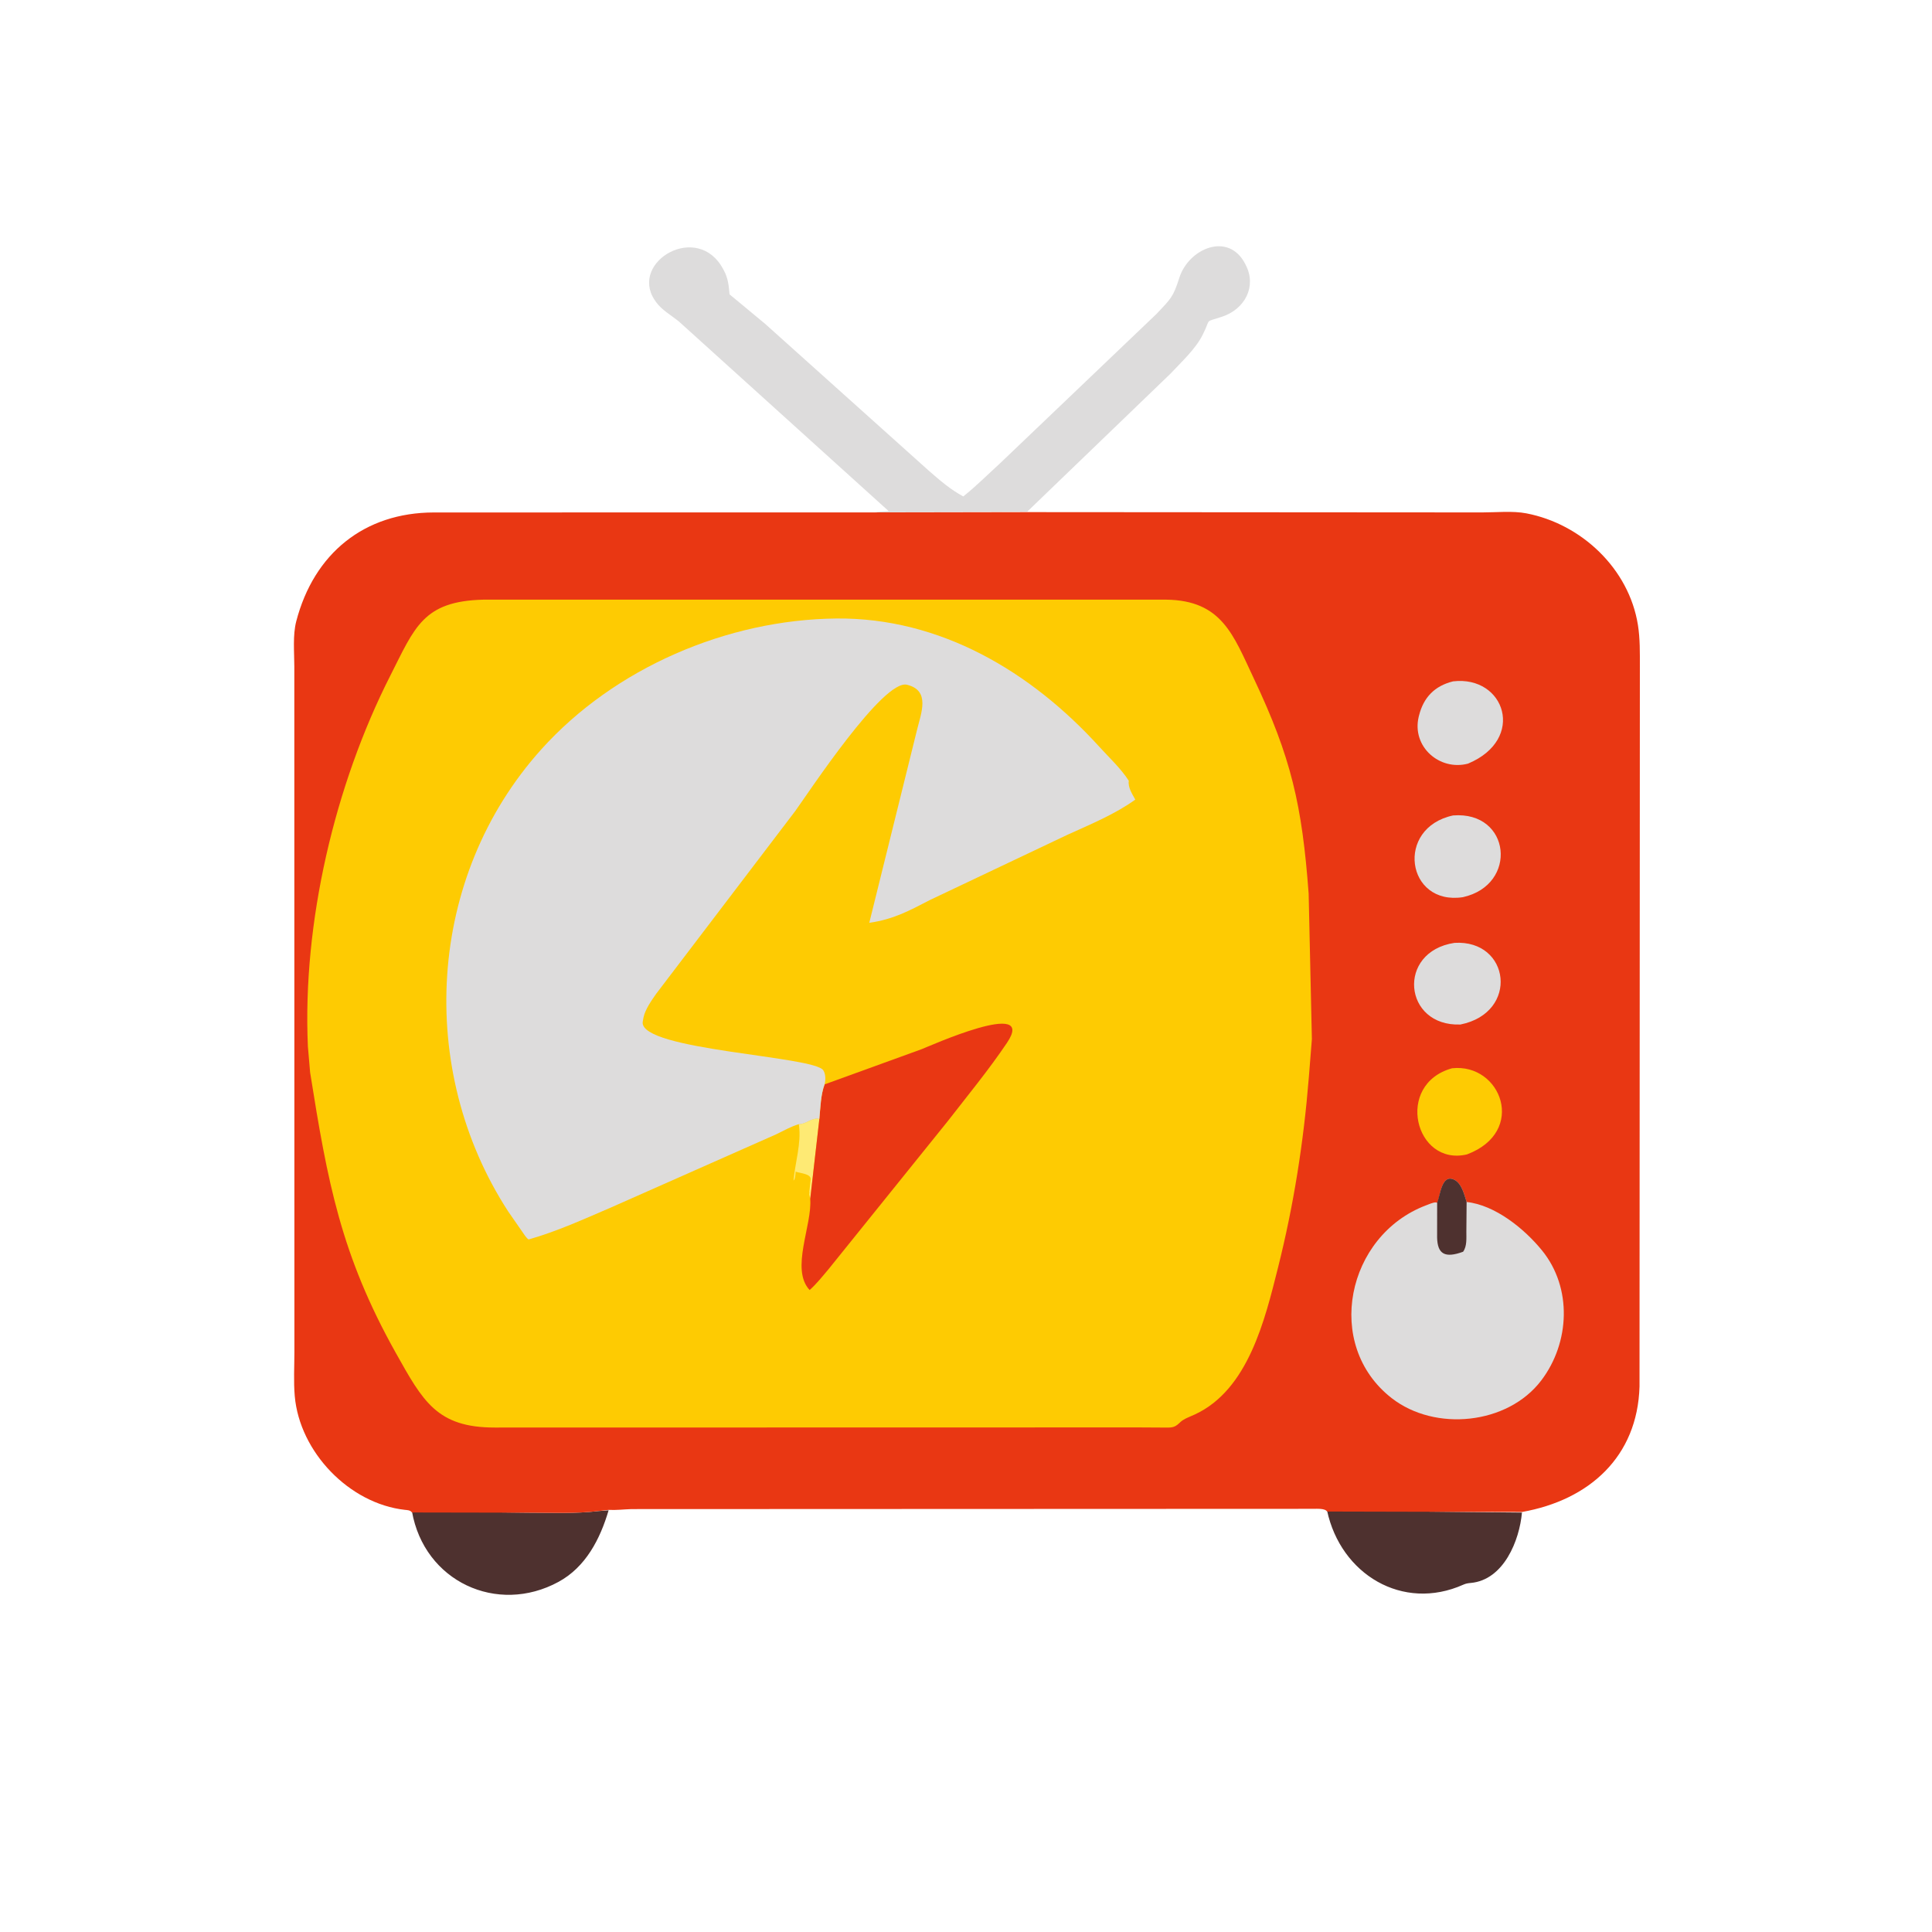
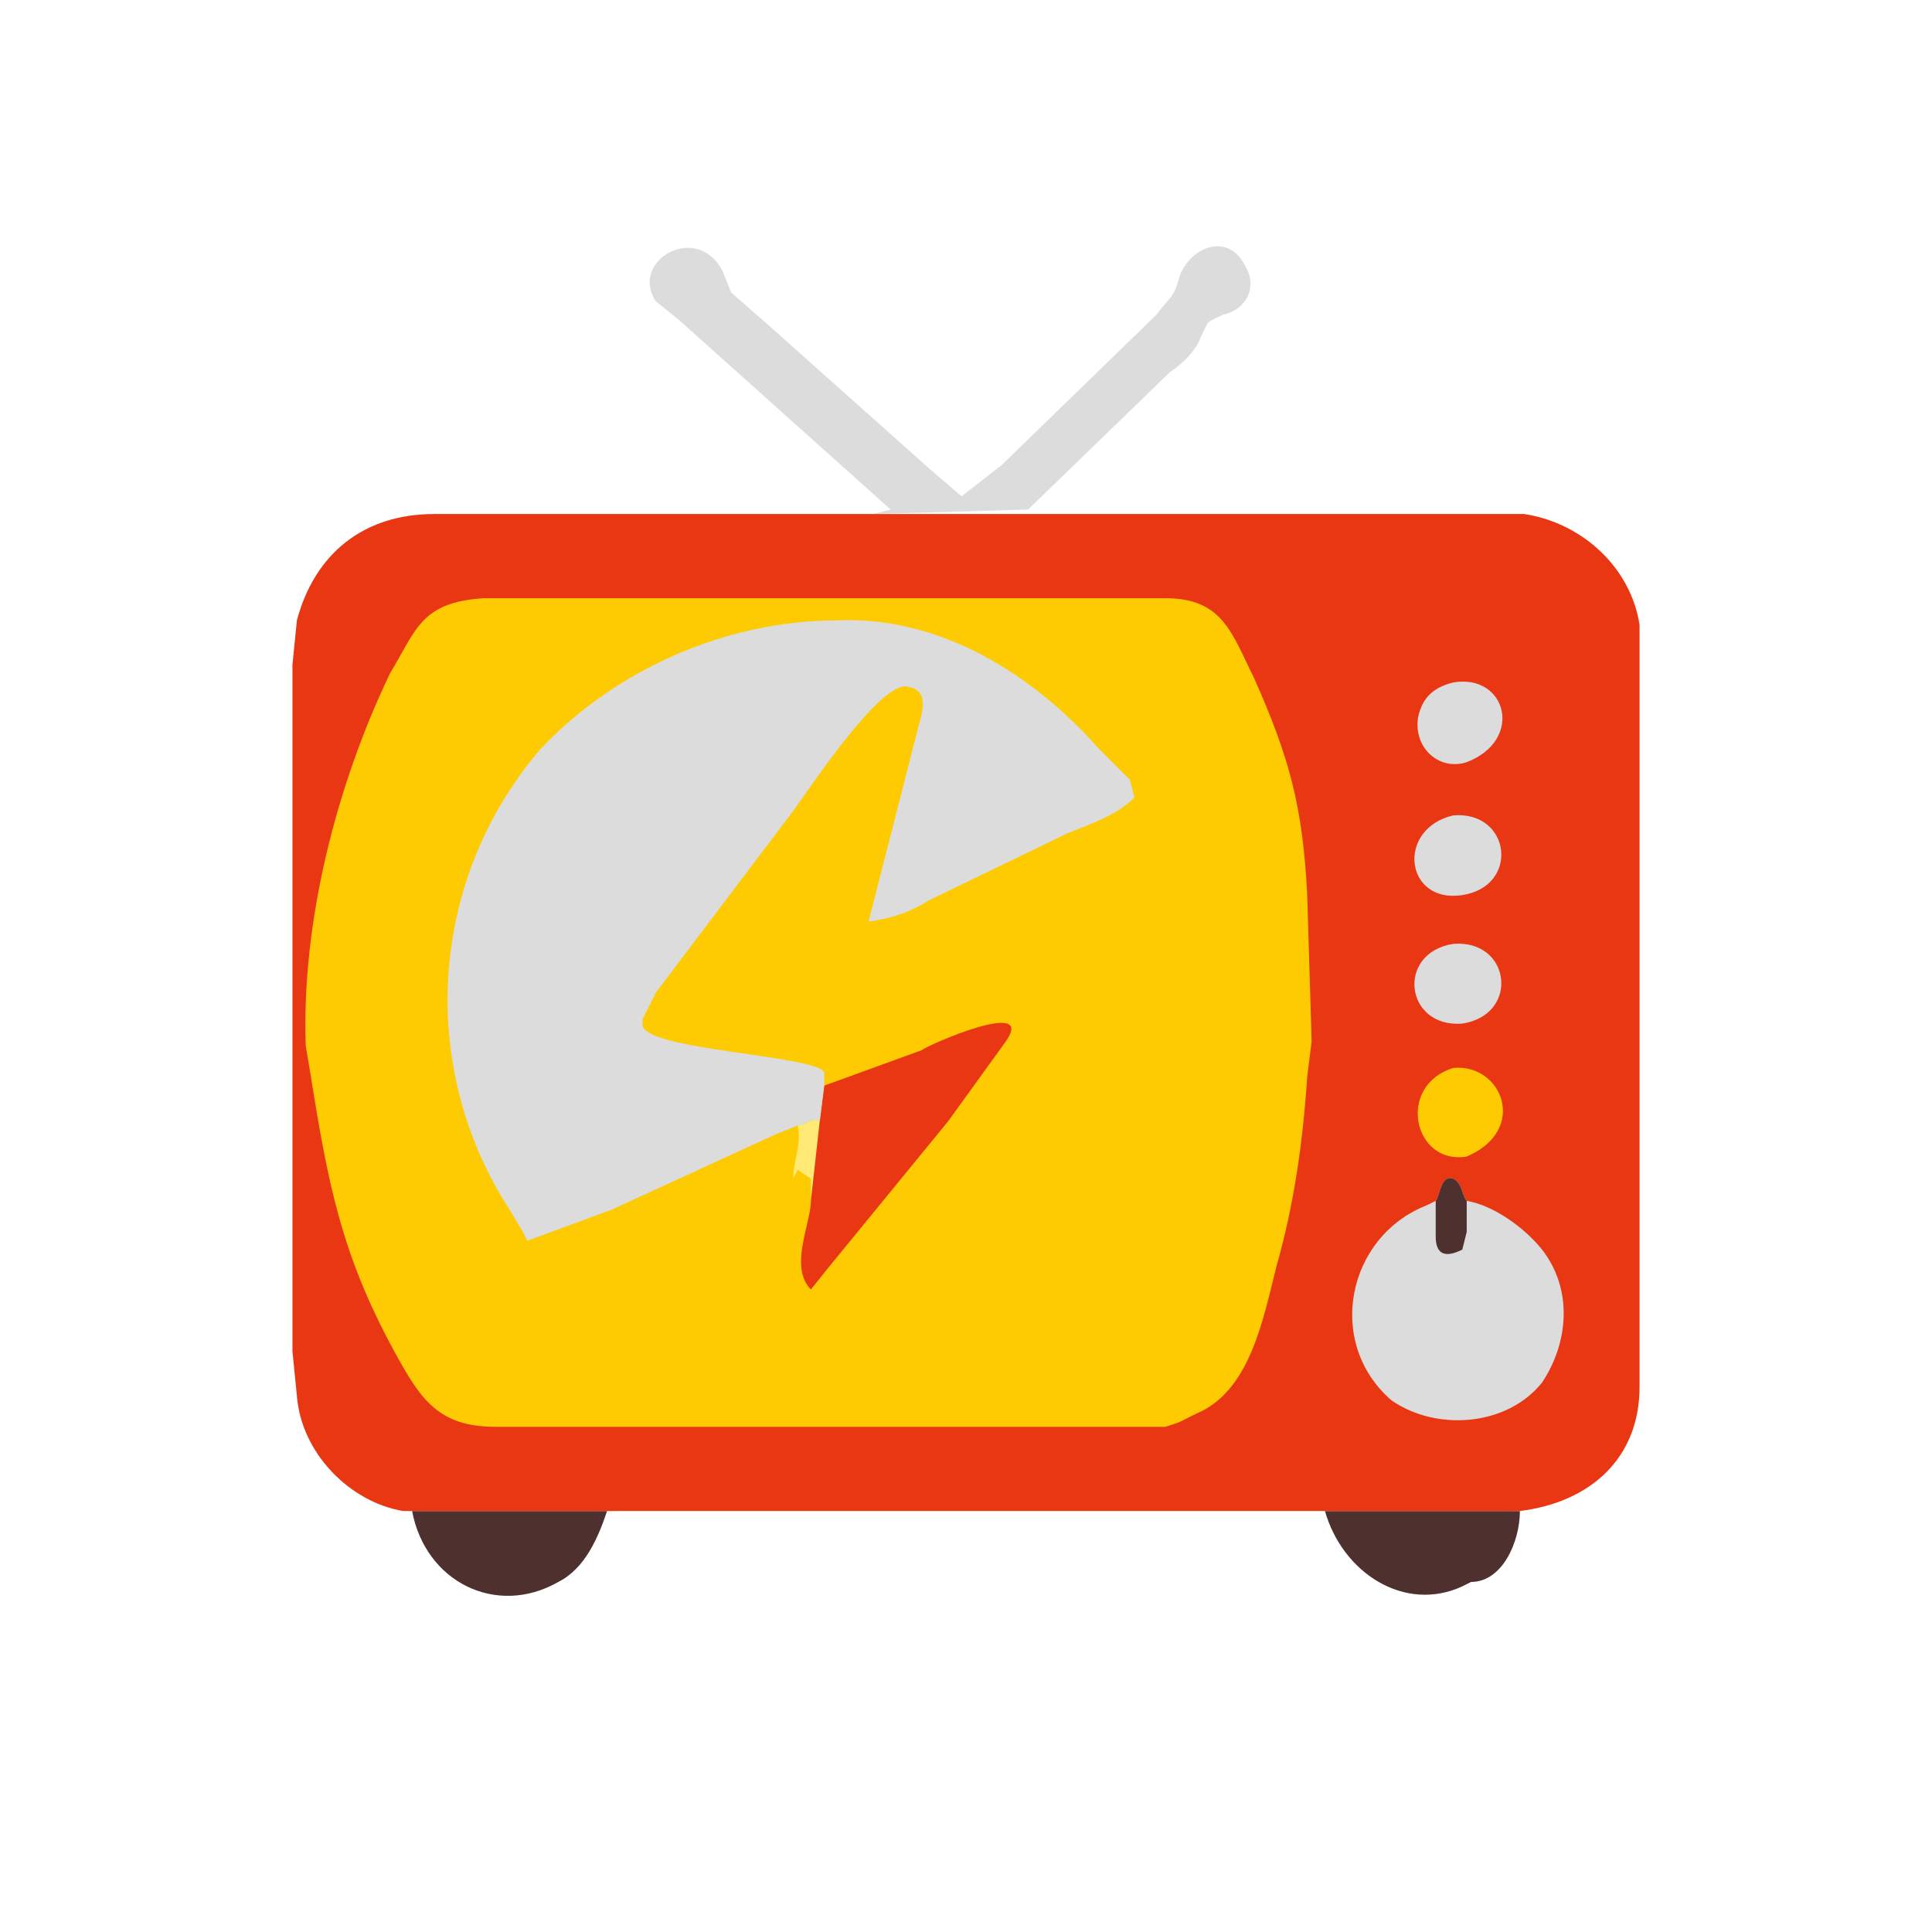
- <svg xmlns="http://www.w3.org/2000/svg" width="436" height="436">
-   <path fill="#4E312F" d="M299.48 340.898l43.984.445c-.55 6.265-4.093 15.192-11.528 15.883-.653.06-1.11.124-1.715.395-13.685 6.105-27.649-2.335-30.74-16.723zm-206.514.169l26.018.306c5.318-.004 10.874.265 16.154-.374l2.208-.163c-1.92 6.53-5.194 12.82-11.285 16.137-13.893 7.568-30.342-.107-33.095-15.906z" />
-   <path fill="#DDDCDC" d="M197.348 115.639c1.038-.223 2.16-.215 3.213-.283l-47.413-42.862c-1.64-1.314-3.795-2.54-5.038-4.257l-.423-.604c-5.597-8.626 9.789-17.654 15.523-6.89l.166.317c.936 1.76 1.094 3.41 1.264 5.364l8.002 6.634 37.03 33.227c2.443 2.12 4.844 4.212 7.712 5.746 2.923-2.324 5.588-5.007 8.35-7.523l35.248-33.654c3.238-3.422 3.77-3.784 5.153-8.146 2.107-6.645 11.1-10.495 14.872-3.152l.118.238c2.51 4.825-.162 9.918-5.24 11.644-4.268 1.45-2.467.143-4.479 4.134-1.64 3.252-4.8 6.118-7.278 8.773l-32.307 31.12-34.473.174z" />
-   <path fill="#E93713" d="M197.348 115.634l34.473-.062 102.672.068c3.176.002 6.86-.386 9.947.205 12.47 2.388 23.188 12.51 25.2 25.221.491 3.104.432 6.214.434 9.344l-.078 162.501c-.465 15.785-11.281 25.612-26.532 28.306l-43.983-.105c-.46-.761-2.389-.606-3.09-.609l-153.898.06c-1.726.057-3.416.267-5.147.175l-2.208.26c-5.28.64-10.836.371-16.154.375l-26.018-.048c-.381-.555-1.116-.538-1.578-.59-12.58-1.404-23.776-13.056-24.872-25.698-.283-3.272-.079-6.711-.078-10.002l-.019-154.623c-.002-3.237-.38-7.067.436-10.198 4-15.346 15.393-24.543 31.043-24.565l99.45-.015z" />
-   <path fill="#DDDCDC" d="M328.233 212.78c12.57-.778 14.673 15.747 1.354 18.423-12.897.503-14.485-16.44-1.354-18.423zm-.316-59.016c11.715-1.38 16.555 13.058 3.376 18.566-6.366 1.692-12.727-3.774-11.136-10.55l.07-.273c1.018-4.1 3.503-6.708 7.69-7.743zm.008 30.258c13.042-1.023 14.746 15.664 2.212 18.446-12.774 1.953-15.354-15.636-2.212-18.446z" />
-   <path fill="#FECB02" d="M327.703 241.076c11.082-1.197 16.959 14.339 3.349 19.443-11.745 2.765-16.366-15.85-3.349-19.443z" />
-   <path fill="#DDDCDC" d="M324.398 271.42c.638-1.658.921-6.636 3.838-5.156 1.655.84 2.217 3.372 2.739 4.992 6.445.685 13.06 6.061 17.025 10.944 6.856 8.441 6.285 20.821-.178 29.33-7.6 10.004-23.996 11.605-33.768 3.982-15.402-12.015-10.171-36.7 7.748-43.493.57-.215 1.575-.665 2.173-.674l.423.075z" />
-   <path fill="#4E312F" d="M324.325 271.42c.71-1.658.994-6.636 3.91-5.156 1.656.84 2.218 3.372 2.74 4.992l-.057 6.711c-.01 1.509.164 3.26-.736 4.516-4.082 1.497-5.787.556-5.865-3.225l.008-7.838z" />
-   <path fill="#FECB02" d="M109.064 135.327l154.117-.002c12.576.165 15.141 7.986 19.766 17.774 8.447 17.871 10.89 28.53 12.379 48.546l.73 32.86-.69 8.661c-1.167 14.514-3.402 28.78-6.955 42.908-2.948 11.718-6.694 27.565-18.795 33.146-1.02.471-2.46.96-3.262 1.728l-.167.164c-1.244 1.201-1.948 1.043-3.616 1.05l-5.67-.032-145.26.028c-13.031-.006-16.183-5.893-22.33-16.866-12.4-22.138-15.412-38.65-19.326-63.276l-.504-5.886c-1.24-27.894 6.032-58.88 18.595-83.644 5.536-10.913 7.388-16.812 20.988-17.16z" />
-   <path fill="#FEEA74" d="M180.269 253.696c1.663.049 2.889-1.56 4.639-1.184l-2.06 18.025-.206-.967c-.013-.773.143.107.003-.606l.262-2.482c.492-1.596-2.202-1.66-3.36-2.075-.045.553-.046 1.655-.472 2.018.357-4.038 1.782-8.404 1.236-12.439l-.042-.29z" />
-   <path fill="#E93713" d="M186.093 244.716l21.86-7.93c1.452-.537 26.199-11.702 19.3-1.457-4.122 6.122-8.866 11.881-13.39 17.712l-26.846 33.332c-1.381 1.63-2.707 3.33-4.307 4.75-4.394-4.683.614-14.624.138-20.586l2.06-18.025c.24-2.503.3-5.453 1.185-7.796z" />
-   <path fill="#DDDCDC" d="M180.269 253.696c-1.834.543-3.417 1.482-5.133 2.3l-37.335 16.537c-6.109 2.62-12.1 5.362-18.51 7.181-.594-.393-1.024-1.185-1.449-1.77l-3.164-4.562c-20.79-32.01-18.383-75.494 7.445-104.235 16.56-18.428 41.985-29.317 66.586-29.568 23.478-.24 43.986 11.999 59.379 28.948 2.197 2.419 4.905 4.937 6.649 7.673-.228 1.485.782 2.995 1.468 4.246-4.567 3.303-10.204 5.62-15.315 7.942l-30.997 14.705c-4.754 2.467-8.335 4.4-13.72 5.159l10.778-43.545c.892-3.723 3.097-8.867-2.263-10.178-5.36-1.313-22.213 24.34-25.247 28.533l-31.37 41.224c-1.058 1.523-2.453 3.476-2.848 5.313l-.191 1.066c-.532 6.366 38.786 7.624 40.777 10.892.556.914.518 2.155.284 3.159-.886 2.343-.945 5.293-1.185 7.796-1.75-.375-2.976 1.233-4.64 1.184z" />
+ <svg xmlns="http://www.w3.org/2000/svg" viewBox="0 0 436 436">
+   <path fill="#4E312F" d="M299 341h44c0 7-4 16-11 16l-2 1c-13 6-27-3-31-17zm-206 0h44c-2 6-5 13-11 16-14 8-30 0-33-16z" />
+   <path fill="#DDDCDC" d="m197 116 4-1-48-43-5-4c-6-9 9-18 15-7l2 5 8 7 37 33 7 6 9-7 35-34c3-4 4-4 5-8 2-7 11-11 15-3 3 5 0 10-5 11-4 2-3 1-5 5-1 3-4 6-7 8l-32 31-35 1z" />
+   <path fill="#E93713" d="M197 116h147c13 2 24 12 26 25v172c0 16-11 26-27 28H91c-12-2-23-13-24-26l-1-10V150l1-10c4-15 15-24 31-24h99z" />
+   <path fill="#DDDCDC" d="M328 213c13-1 15 16 2 18-13 1-15-16-2-18zm0-59c12-2 16 13 3 18-6 2-12-3-11-10 1-5 4-7 8-8zm0 30c13-1 15 16 2 18s-15-15-2-18z" />
+   <path fill="#FECB02" d="M328 241c11-1 17 14 3 20-12 2-16-16-3-20z" />
+   <path fill="#DDDCDC" d="M324 271c1-1 1-6 4-5 2 1 2 4 3 5 6 1 13 6 17 11 7 9 6 21 0 30-8 10-24 11-34 4-15-13-10-37 8-44l2-1z" />
+   <path fill="#4E312F" d="M324 271c1-1 1-6 4-5 2 1 2 4 3 5v7l-1 4c-4 2-6 1-6-3v-8z" />
+   <path fill="#FECB02" d="M109 135h154c13 0 15 8 20 18 8 18 11 29 12 49l1 33-1 8c-1 15-3 29-7 43-3 12-6 28-18 33l-4 2-3 1H112c-13 0-17-6-23-17-12-22-15-38-19-63l-1-6c-1-28 7-59 19-84 6-10 7-16 21-17z" />
+   <path fill="#FEEA74" d="M180 254c2 0 3-2 5-1l-2 18v-5l-3-2-1 2c0-4 2-8 1-12z" />
+   <path fill="#E93713" d="m186 245 22-8c1-1 26-12 19-2l-13 18-27 33-4 5c-5-5 0-15 0-20l2-18 1-8z" />
+   <path fill="#DDDCDC" d="m180 254-5 2-37 17-19 7-1-2-3-5a87 87 0 0 1 7-104c17-18 42-29 67-29 23-1 44 12 59 29l7 7 1 4c-4 4-10 6-15 8l-31 15c-5 3-8 4-14 5l11-43c1-4 3-9-2-10-6-2-23 24-26 28l-31 41-3 6v1c-1 6 39 7 41 11v3l-1 8c-2-1-3 1-5 1z" />
</svg>
